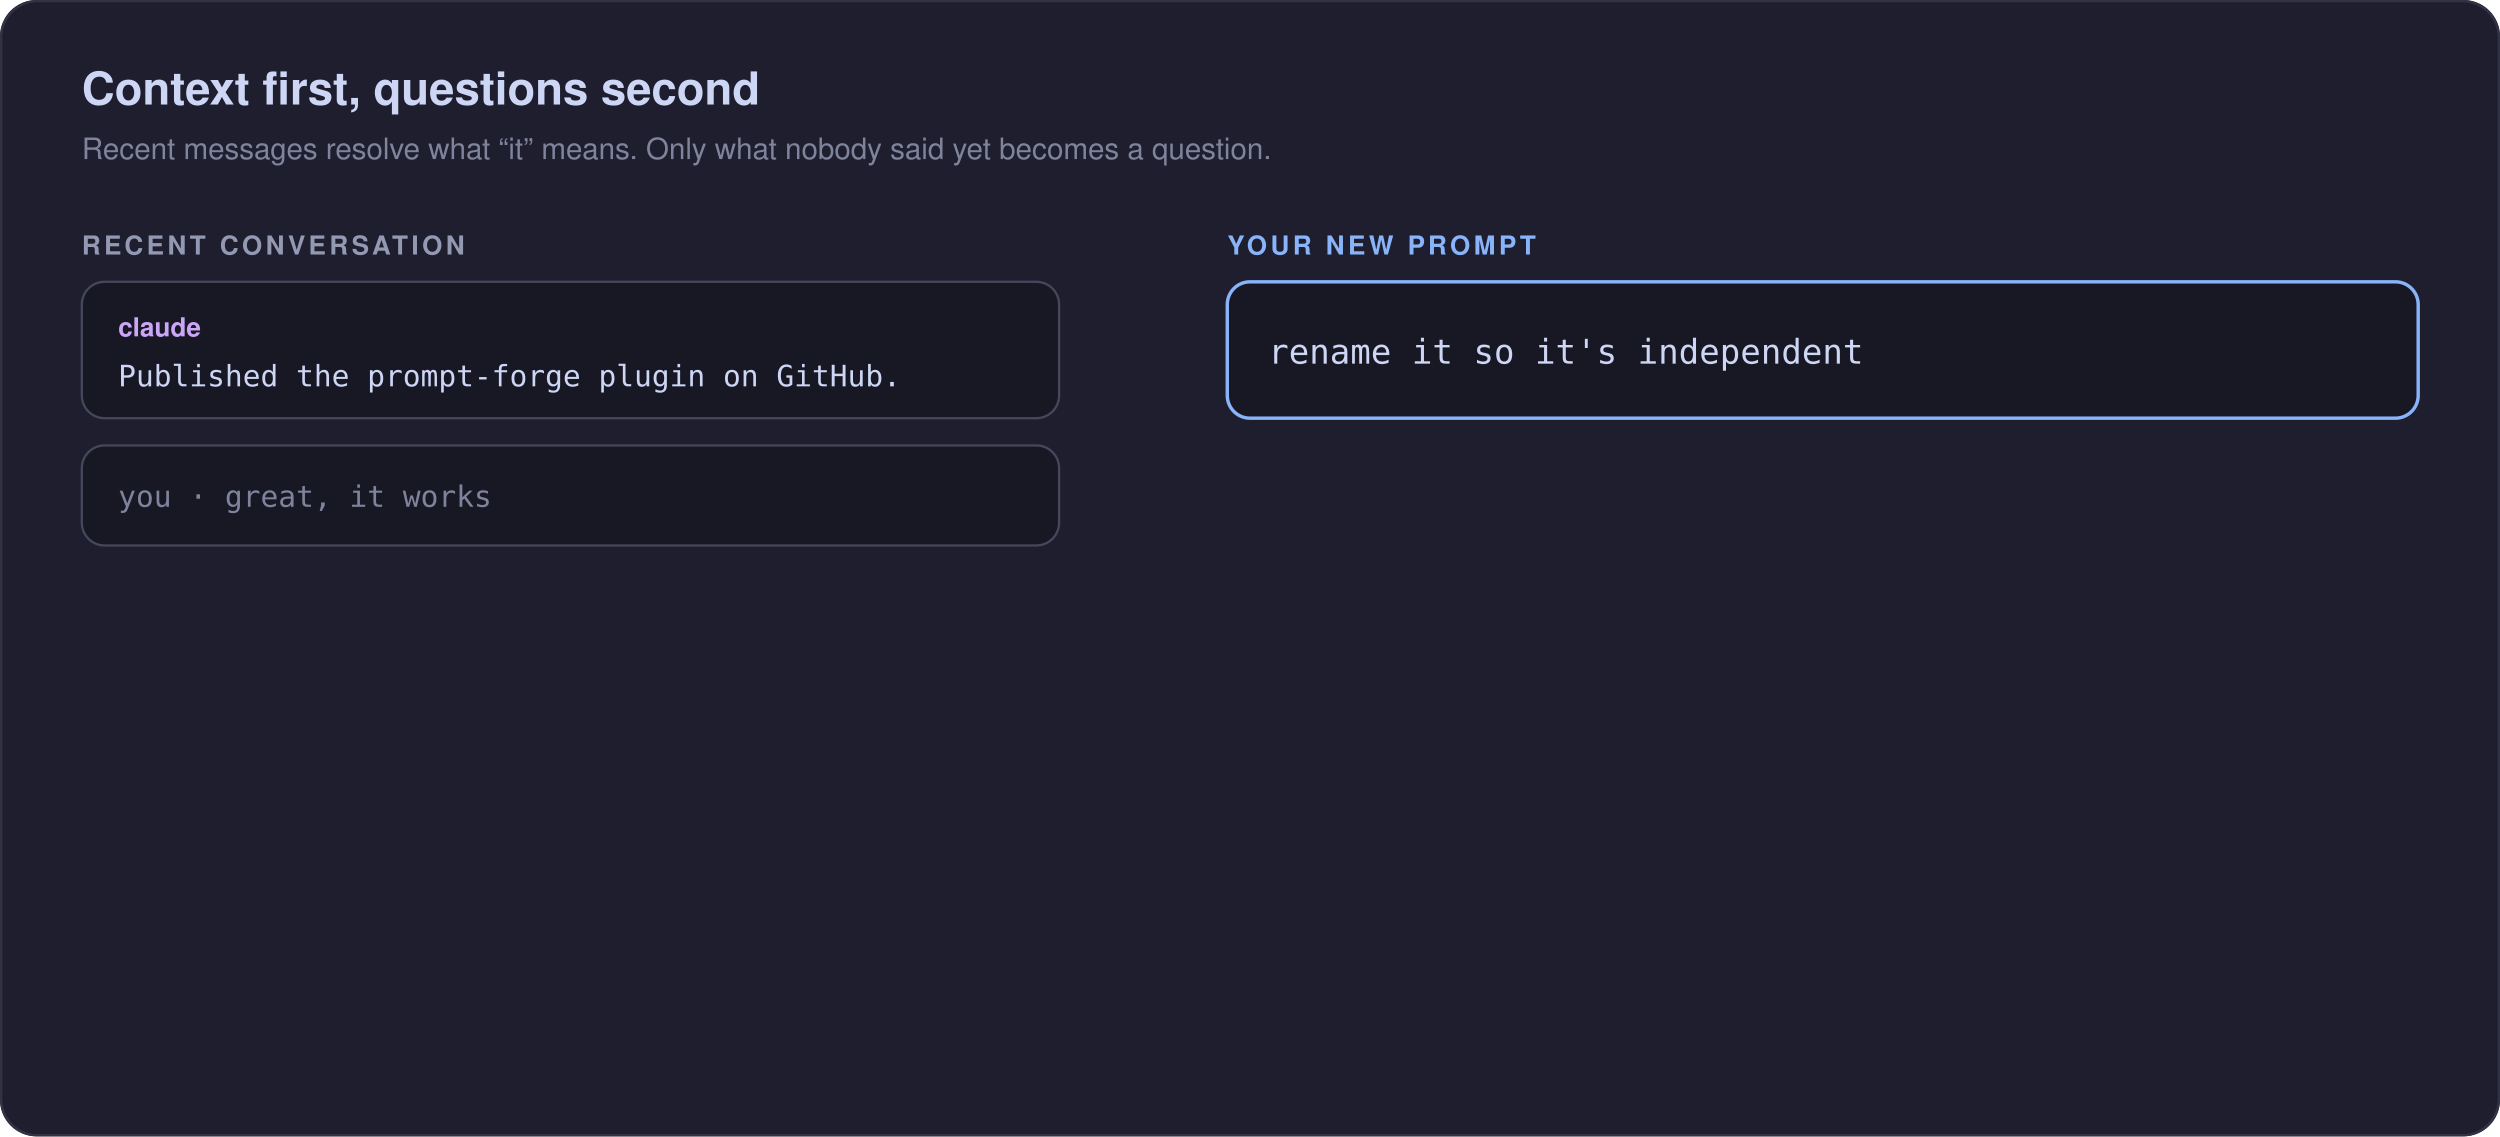
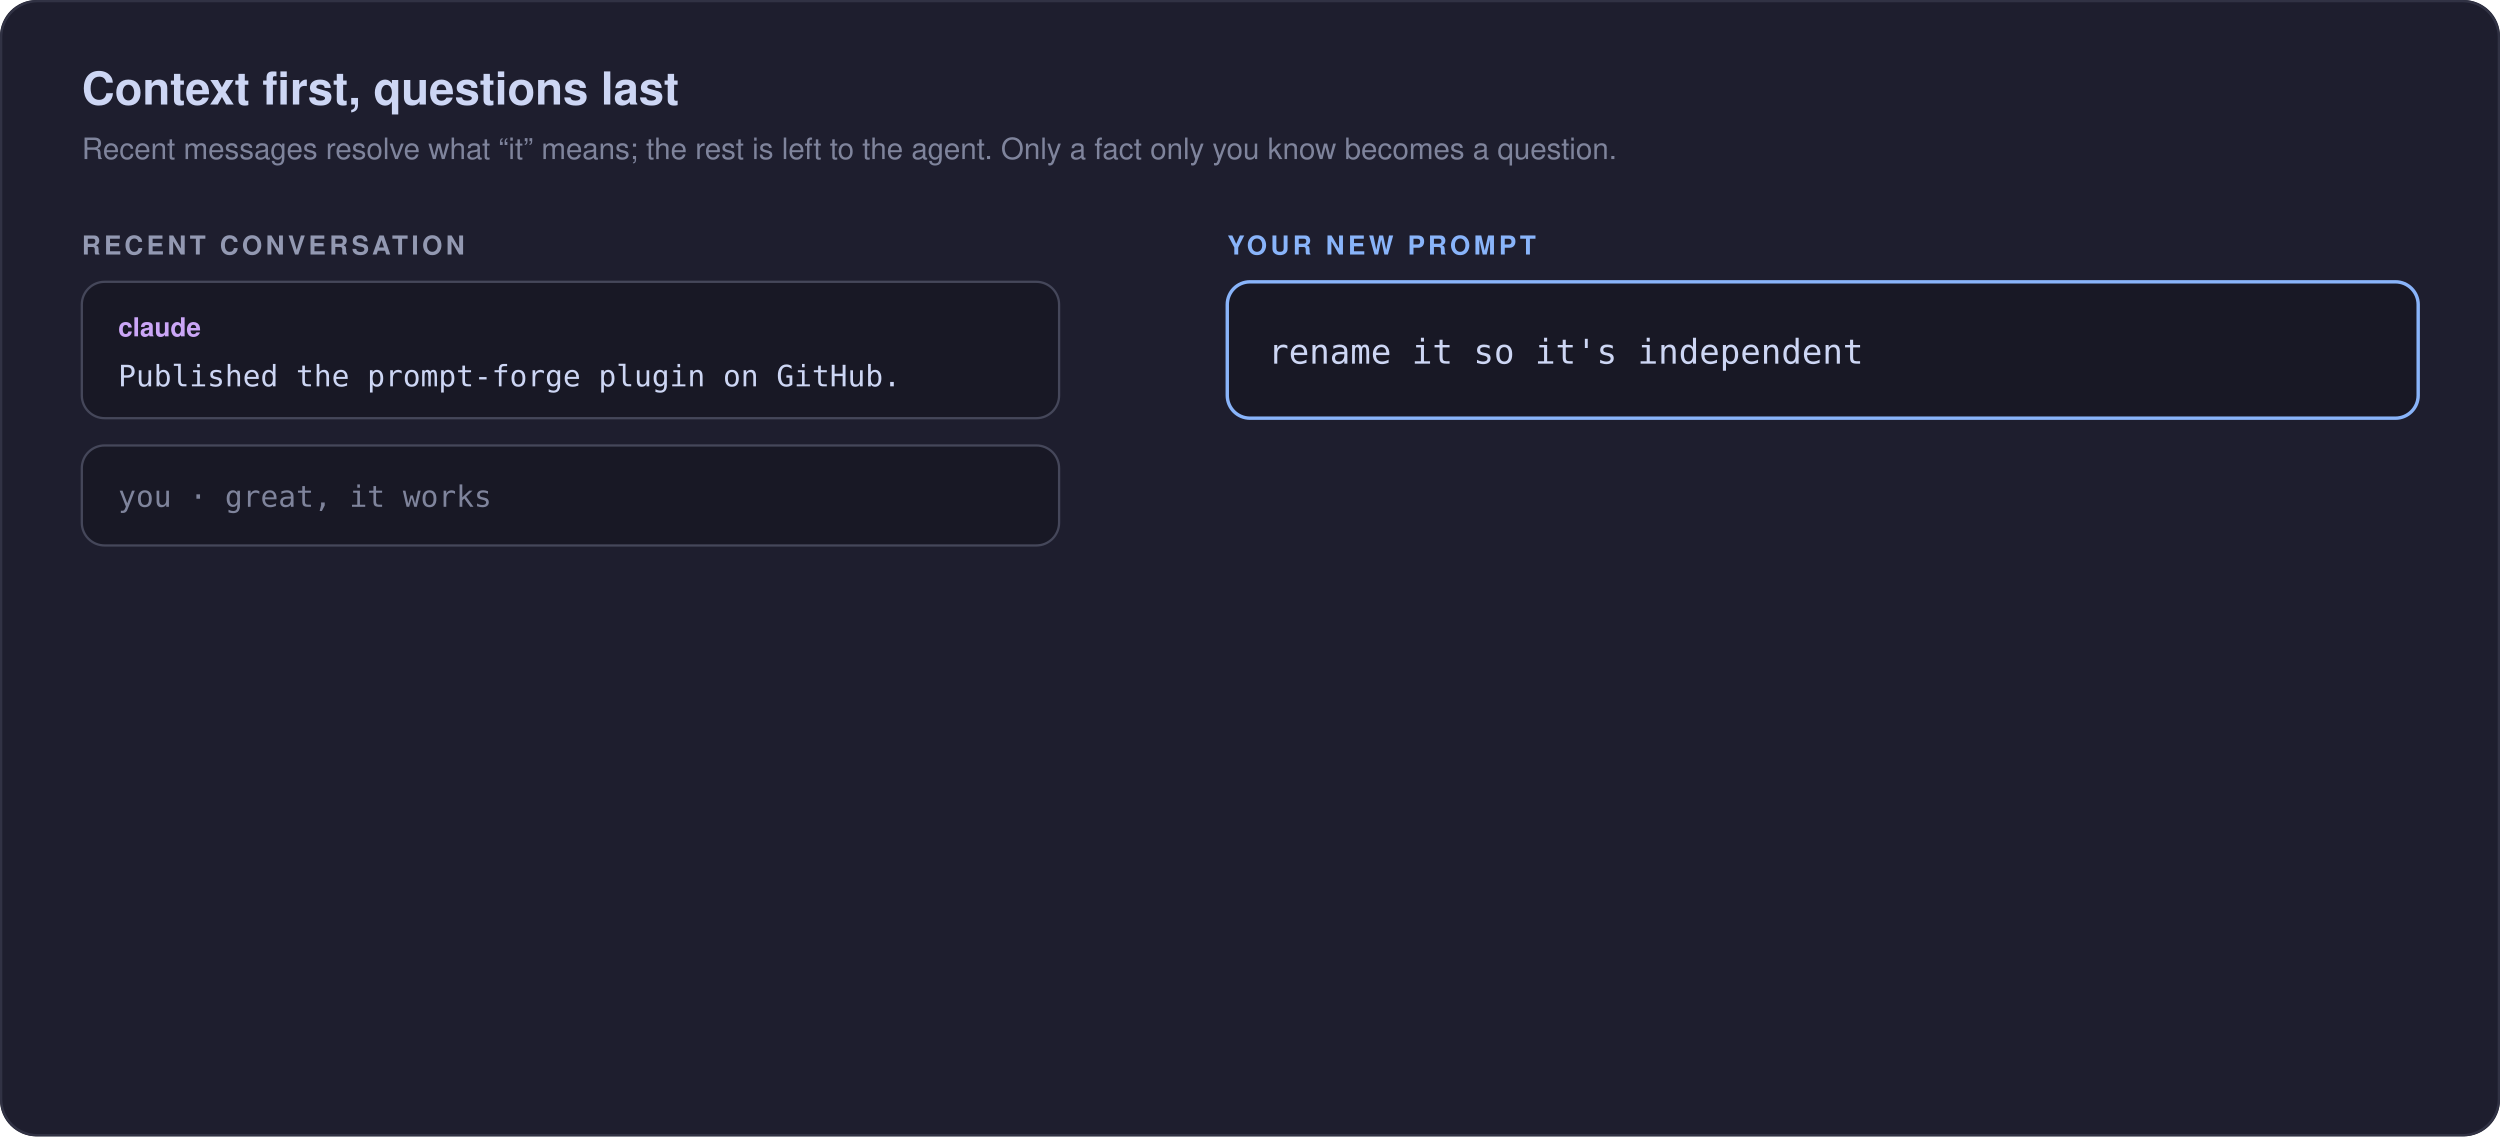
<svg xmlns="http://www.w3.org/2000/svg" viewBox="0 0 1100 500" width="1100" height="500" role="img" aria-label="Animated diagram: context resolves 'it', the forge asks for the rest">
  <defs>
    <marker id="arrow" viewBox="0 0 10 10" refX="9" refY="5" markerWidth="7" markerHeight="7" orient="auto-start-reverse">
      <path d="M0,0 L10,5 L0,10 z" fill="#45475a" />
    </marker>
    <filter id="glow" x="-30%" y="-30%" width="160%" height="160%">
      <feGaussianBlur stdDeviation="5" result="b" />
      <feMerge>
        <feMergeNode in="b" />
        <feMergeNode in="SourceGraphic" />
      </feMerge>
    </filter>
  </defs>
  <rect width="1100" height="500" rx="16" fill="#1e1e2e" />
  <rect x="0.5" y="0.5" width="1099" height="499" rx="16" fill="none" stroke="#313244" />
-   <text x="36" y="46" font-family="-apple-system,BlinkMacSystemFont,'Segoe UI',Helvetica,Arial,sans-serif" font-size="20" fill="#cdd6f4" font-weight="700" text-anchor="start">Context first, questions second</text>
-   <text x="36" y="70" font-family="-apple-system,BlinkMacSystemFont,'Segoe UI',Helvetica,Arial,sans-serif" font-size="13" fill="#7f849c" font-weight="400" text-anchor="start">Recent messages resolve what “it” means. Only what nobody said yet becomes a question.</text>
+   <text x="36" y="46" font-family="-apple-system,BlinkMacSystemFont,'Segoe UI',Helvetica,Arial,sans-serif" font-size="20" fill="#cdd6f4" font-weight="700" text-anchor="start">Context first, questions last</text>
+   <text x="36" y="70" font-family="-apple-system,BlinkMacSystemFont,'Segoe UI',Helvetica,Arial,sans-serif" font-size="13" fill="#7f849c" font-weight="400" text-anchor="start">Recent messages resolve what “it” means; the rest is left to the agent. Only a fact only you know becomes a question.</text>
  <text x="36" y="112" font-family="-apple-system,BlinkMacSystemFont,'Segoe UI',Helvetica,Arial,sans-serif" font-size="11.5" fill="#9399b2" font-weight="700" text-anchor="start" letter-spacing="1.5">RECENT CONVERSATION</text>
  <rect x="36" y="124" width="430" height="60" rx="10" fill="#181825" stroke="#45475a" />
  <text x="52" y="148" font-family="-apple-system,BlinkMacSystemFont,'Segoe UI',Helvetica,Arial,sans-serif" font-size="11.5" fill="#cba6f7" font-weight="700" text-anchor="start">claude</text>
  <text x="52" y="170" font-family="ui-monospace,SFMono-Regular,Menlo,Consolas,'DejaVu Sans Mono',monospace" font-size="13" fill="#cdd6f4" font-weight="400" text-anchor="start" textLength="343.2" lengthAdjust="spacingAndGlyphs">Published the prompt-forge plugin on GitHub.</text>
  <rect x="36" y="196" width="430" height="44" rx="10" fill="#181825" stroke="#45475a" />
  <text x="52" y="223" font-family="ui-monospace,SFMono-Regular,Menlo,Consolas,'DejaVu Sans Mono',monospace" font-size="13" fill="#7f849c" font-weight="400" text-anchor="start">you  ·  great, it works</text>
  <rect x="158.2" y="155" width="99.6" height="22" rx="5" fill="none" stroke="#f5a6e6" stroke-width="2" opacity="0">
    <animate attributeName="opacity" dur="16s" repeatCount="indefinite" values="0;0;1;1;0;0" keyTimes="0;0.087;0.103;0.847;0.863;1" />
  </rect>
  <text x="540" y="112" font-family="-apple-system,BlinkMacSystemFont,'Segoe UI',Helvetica,Arial,sans-serif" font-size="11.5" fill="#89b4fa" font-weight="700" text-anchor="start" letter-spacing="1.5">YOUR NEW PROMPT</text>
  <rect x="540" y="124" width="524" height="60" rx="10" fill="#181825" stroke="#89b4fa" stroke-width="1.5" />
  <text x="558" y="160" font-family="ui-monospace,SFMono-Regular,Menlo,Consolas,'DejaVu Sans Mono',monospace" font-size="15" fill="#cdd6f4" font-weight="400" text-anchor="start" textLength="261.0" lengthAdjust="spacingAndGlyphs">rename it so it's independent</text>
  <rect x="618.0" y="143" width="24.0" height="24" rx="5" fill="none" stroke="#f5a6e6" stroke-width="2" opacity="0">
    <animate attributeName="opacity" dur="16s" repeatCount="indefinite" values="0;0;1;1;0;0" keyTimes="0;0.037;0.053;0.847;0.863;1" />
  </rect>
  <g opacity="0">
    <animate attributeName="opacity" dur="16s" repeatCount="indefinite" values="0;0;1;1;0;0" keyTimes="0;0.037;0.056;0.844;0.863;1" />
    <text x="630.0" y="202" font-family="-apple-system,BlinkMacSystemFont,'Segoe UI',Helvetica,Arial,sans-serif" font-size="12" fill="#f5a6e6" font-weight="700" text-anchor="middle">it = ?</text>
  </g>
  <path d="M208.0,154 C208.0,100 630.0,96 630.0,141" fill="none" stroke="#f5a6e6" stroke-width="2" stroke-dasharray="700" stroke-dashoffset="700">
    <animate attributeName="stroke-dashoffset" dur="16s" repeatCount="indefinite" values="700;700;0;0;700;700" keyTimes="0;0.1;0.163;0.863;0.865;1" />
  </path>
  <g opacity="0">
    <animate attributeName="opacity" dur="16s" repeatCount="indefinite" values="0;0;1;1;0;0" keyTimes="0;0.175;0.194;0.844;0.863;1" />
    <text x="1064" y="202" font-family="-apple-system,BlinkMacSystemFont,'Segoe UI',Helvetica,Arial,sans-serif" font-size="12" fill="#f5a6e6" font-weight="700" text-anchor="end">resolved from context: it = the prompt-forge plugin</text>
  </g>
  <g opacity="0">
    <animate attributeName="opacity" dur="16s" repeatCount="indefinite" values="0;0;1;1;0;0" keyTimes="0;0.25;0.269;0.844;0.863;1" />
    <rect x="36" y="262" width="1028" height="58" rx="10" fill="#181825" stroke="#fab387" stroke-width="1.5" />
-     <text x="56" y="287" font-family="-apple-system,BlinkMacSystemFont,'Segoe UI',Helvetica,Arial,sans-serif" font-size="13.5" fill="#fab387" font-weight="700" text-anchor="start">✨ Before I send this, I need a bit more context</text>
-     <text x="56" y="308" font-family="ui-monospace,SFMono-Regular,Menlo,Consolas,'DejaVu Sans Mono',monospace" font-size="13.5" fill="#cdd6f4" font-weight="400" text-anchor="start">1. What should the new name be?</text>
-     <text x="1048" y="298" font-family="-apple-system,BlinkMacSystemFont,'Segoe UI',Helvetica,Arial,sans-serif" font-size="12" fill="#7f849c" font-weight="400" text-anchor="end">the new name was never mentioned</text>
+     <text x="56" y="287" font-family="-apple-system,BlinkMacSystemFont,'Segoe UI',Helvetica,Arial,sans-serif" font-size="13.5" fill="#fab387" font-weight="700" text-anchor="start">✨ Prompt Forge asks:</text>
+     <text x="56" y="308" font-family="ui-monospace,SFMono-Regular,Menlo,Consolas,'DejaVu Sans Mono',monospace" font-size="13.5" fill="#cdd6f4" font-weight="400" text-anchor="start">What should the new name be?</text>
+     <text x="1048" y="298" font-family="-apple-system,BlinkMacSystemFont,'Segoe UI',Helvetica,Arial,sans-serif" font-size="12" fill="#7f849c" font-weight="400" text-anchor="end">a name only you have in mind: the agent can't find it</text>
  </g>
  <g opacity="0">
    <animate attributeName="opacity" dur="16s" repeatCount="indefinite" values="0;0;1;1;0;0" keyTimes="0;0.388;0.406;0.844;0.863;1" />
    <rect x="36" y="334" width="1028" height="40" rx="10" fill="#181825" stroke="#89b4fa" stroke-width="1.5" />
    <text x="56" y="359" font-family="-apple-system,BlinkMacSystemFont,'Segoe UI',Helvetica,Arial,sans-serif" font-size="13" fill="#89b4fa" font-weight="700" text-anchor="start">you  ›</text>
    <text x="110" y="359" font-family="ui-monospace,SFMono-Regular,Menlo,Consolas,'DejaVu Sans Mono',monospace" font-size="13.5" fill="#cdd6f4" font-weight="400" text-anchor="start">prompt-smith</text>
  </g>
  <g opacity="0">
    <animate attributeName="opacity" dur="16s" repeatCount="indefinite" values="0;0;1;1;0;0" keyTimes="0;0.525;0.544;0.844;0.863;1" />
    <rect x="36" y="392" width="1028" height="64" rx="10" fill="#181825" stroke="#a6e3a1" stroke-width="1.5" />
    <text x="56" y="416" font-family="-apple-system,BlinkMacSystemFont,'Segoe UI',Helvetica,Arial,sans-serif" font-size="11.5" fill="#a6e3a1" font-weight="700" text-anchor="start" letter-spacing="1.5">SENT TO CLAUDE</text>
    <text x="56" y="440" font-family="ui-monospace,SFMono-Regular,Menlo,Consolas,'DejaVu Sans Mono',monospace" font-size="13" fill="#cdd6f4" font-weight="400" text-anchor="start" textLength="990" lengthAdjust="spacingAndGlyphs">Rename the prompt-forge plugin to prompt-smith everywhere, so it no longer depends on the other plugin.</text>
  </g>
  <g opacity="0">
    <animate attributeName="opacity" dur="16s" repeatCount="indefinite" values="0;0;1;1;0;0" keyTimes="0;0.625;0.644;0.844;0.863;1" />
    <text x="1064" y="482" font-family="-apple-system,BlinkMacSystemFont,'Segoe UI',Helvetica,Arial,sans-serif" font-size="13" fill="#cba6f7" font-weight="700" text-anchor="end">→ Claude starts working</text>
  </g>
</svg>
